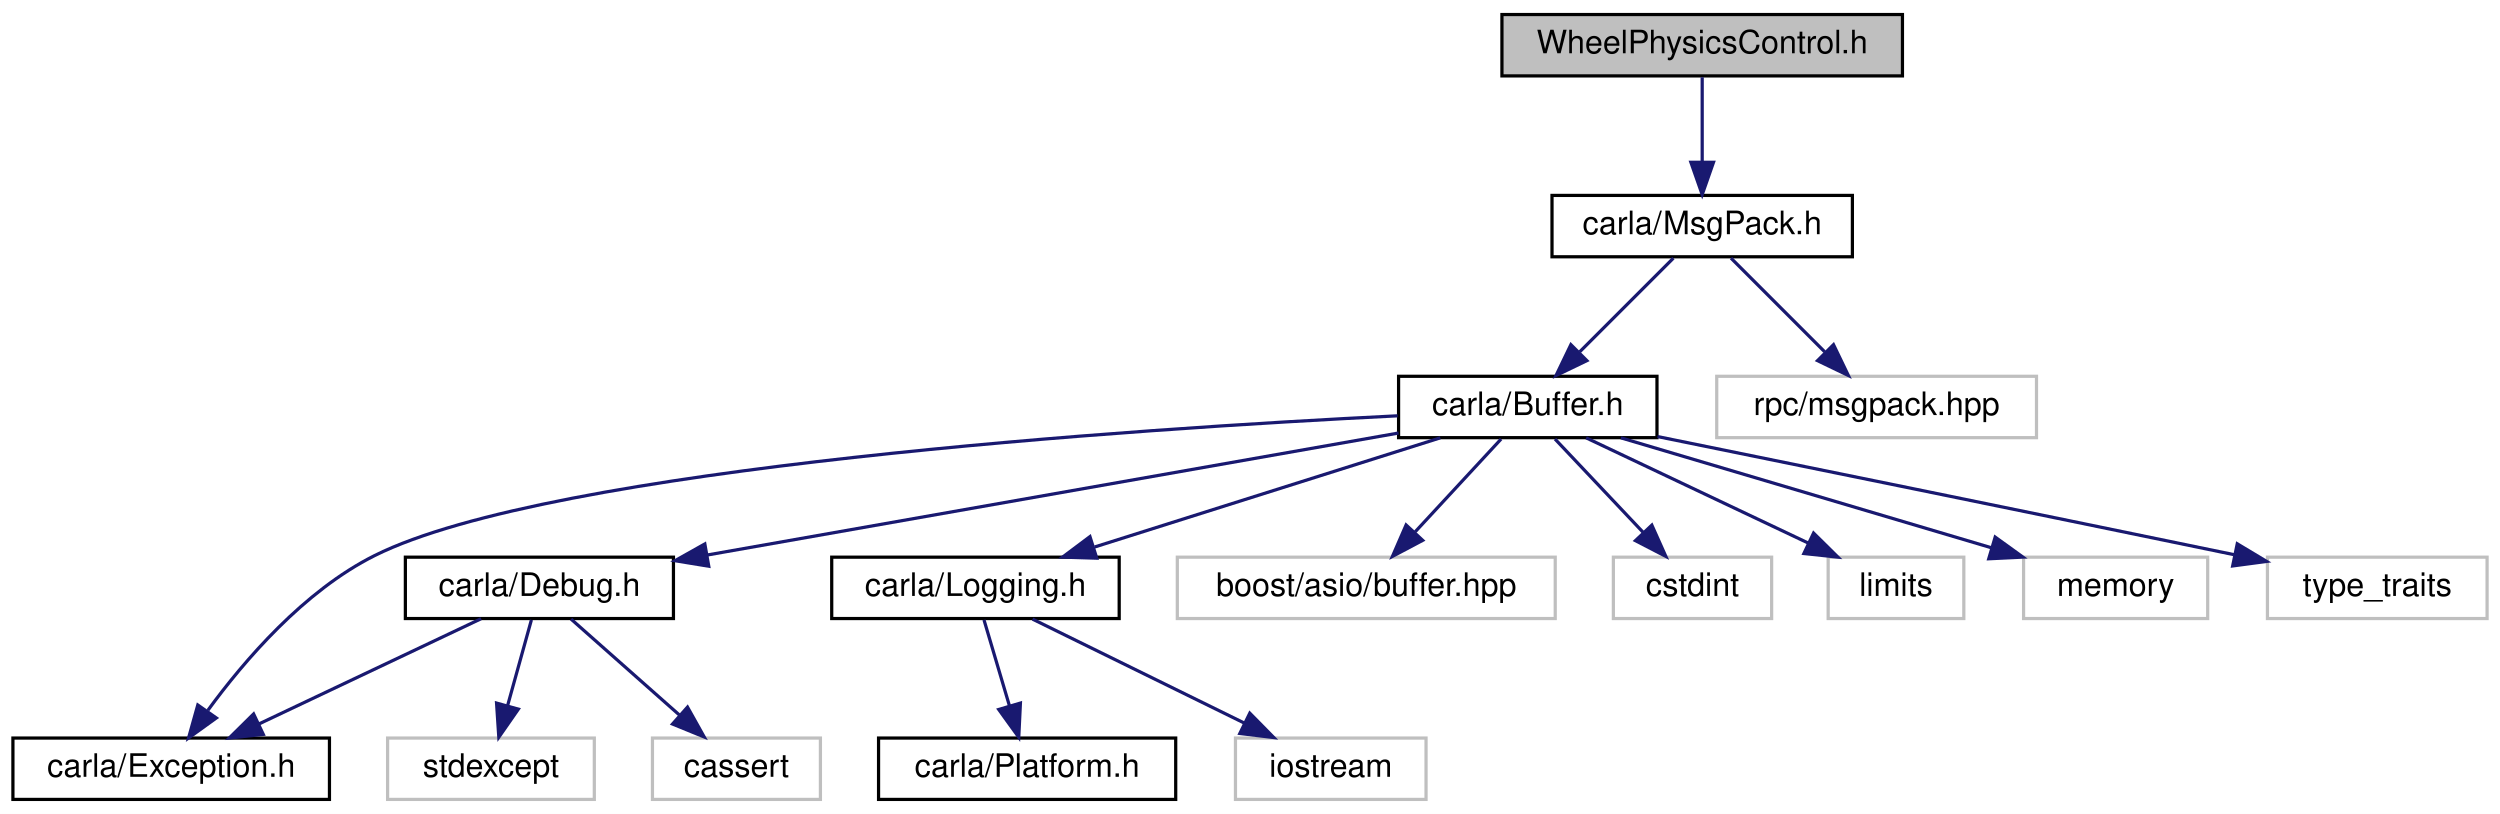
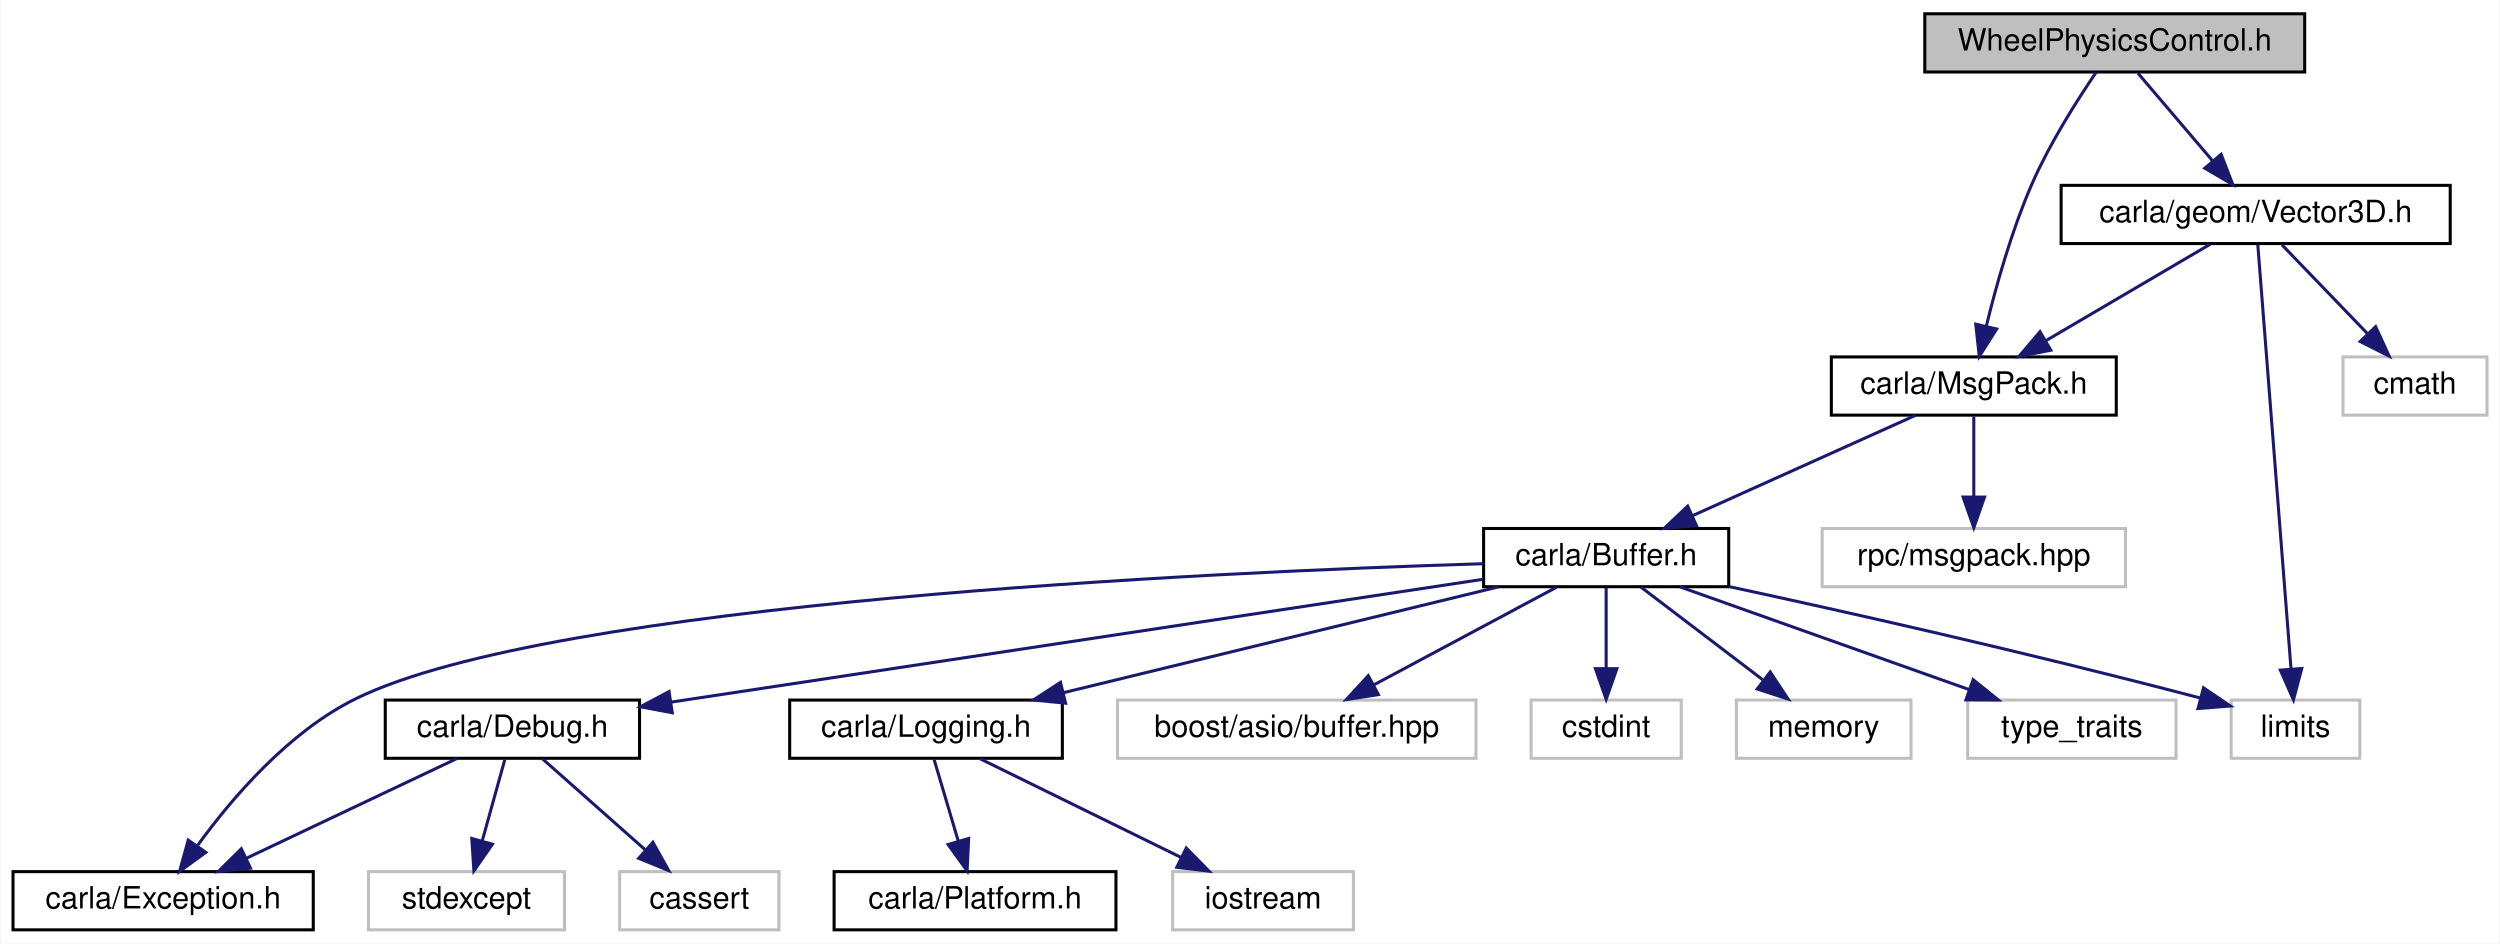
- <svg xmlns="http://www.w3.org/2000/svg" xmlns:xlink="http://www.w3.org/1999/xlink" width="774pt" height="252pt" viewBox="0.00 0.00 774.00 252.00">
-   <g id="graph0" class="graph" transform="scale(1 1) rotate(0) translate(4 248)">
-     <polygon fill="white" stroke="none" points="-4,4 -4,-248 770,-248 770,4 -4,4" />
+ <svg xmlns="http://www.w3.org/2000/svg" xmlns:xlink="http://www.w3.org/1999/xlink" width="816pt" height="308pt" viewBox="0.00 0.00 815.50 308.00">
+   <g id="graph0" class="graph" transform="scale(1 1) rotate(0) translate(4 304)">
+     <polygon fill="white" stroke="none" points="-4,4 -4,-304 811.5,-304 811.5,4 -4,4" />
    <g id="node1" class="node">
-       <polygon fill="#bfbfbf" stroke="black" points="461,-224.5 461,-243.5 585,-243.5 585,-224.5 461,-224.5" />
-       <text text-anchor="middle" x="523" y="-231.5" font-family="Helvetica,sans-Serif" font-size="10.00">WheelPhysicsControl.h</text>
+       <polygon fill="#bfbfbf" stroke="black" points="624,-280.5 624,-299.5 748,-299.5 748,-280.5 624,-280.5" />
+       <text text-anchor="middle" x="686" y="-287.5" font-family="Helvetica,sans-Serif" font-size="10.00">WheelPhysicsControl.h</text>
    </g>
    <g id="node2" class="node">
      <g id="a_node2">
-         <a xlink:href="../../d9/d6f/MsgPack_8h.html" target="_top" xlink:title="carla/MsgPack.h">
-           <polygon fill="white" stroke="black" points="476.5,-168.5 476.5,-187.5 569.5,-187.5 569.5,-168.5 476.5,-168.5" />
-           <text text-anchor="middle" x="523" y="-175.5" font-family="Helvetica,sans-Serif" font-size="10.00">carla/MsgPack.h</text>
+         <a xlink:href="../../de/d70/geom_2Vector3D_8h.html" target="_top" xlink:title="carla/geom/Vector3D.h">
+           <polygon fill="white" stroke="black" points="668.5,-224.5 668.5,-243.5 795.5,-243.5 795.5,-224.5 668.5,-224.5" />
+           <text text-anchor="middle" x="732" y="-231.5" font-family="Helvetica,sans-Serif" font-size="10.00">carla/geom/Vector3D.h</text>
        </a>
      </g>
    </g>
    <g id="edge1" class="edge">
-       <path fill="none" stroke="midnightblue" d="M523,-224.083C523,-217.006 523,-206.861 523,-197.986" />
-       <polygon fill="midnightblue" stroke="midnightblue" points="526.5,-197.751 523,-187.751 519.5,-197.751 526.5,-197.751" />
+       <path fill="none" stroke="midnightblue" d="M693.596,-280.083C700.227,-272.298 710.021,-260.801 718.058,-251.367" />
+       <polygon fill="midnightblue" stroke="midnightblue" points="720.725,-253.633 724.545,-243.751 715.396,-249.094 720.725,-253.633" />
    </g>
    <g id="node3" class="node">
      <g id="a_node3">
-         <a xlink:href="../../d2/dda/carla_2Buffer_8h.html" target="_top" xlink:title="carla/Buffer.h">
-           <polygon fill="white" stroke="black" points="429,-112.5 429,-131.5 509,-131.5 509,-112.5 429,-112.5" />
-           <text text-anchor="middle" x="469" y="-119.5" font-family="Helvetica,sans-Serif" font-size="10.00">carla/Buffer.h</text>
+         <a xlink:href="../../d9/d6f/MsgPack_8h.html" target="_top" xlink:title="carla/MsgPack.h">
+           <polygon fill="white" stroke="black" points="593.5,-168.5 593.5,-187.5 686.5,-187.5 686.5,-168.5 593.5,-168.5" />
+           <text text-anchor="middle" x="640" y="-175.5" font-family="Helvetica,sans-Serif" font-size="10.00">carla/MsgPack.h</text>
        </a>
      </g>
    </g>
+     <g id="edge20" class="edge">
+       <path fill="none" stroke="midnightblue" d="M679.922,-280.396C673.929,-271.595 664.843,-257.355 659,-244 652.373,-228.853 647.294,-210.733 644.061,-197.477" />
+       <polygon fill="midnightblue" stroke="midnightblue" points="647.453,-196.611 641.787,-187.658 640.634,-198.19 647.453,-196.611" />
+     </g>
    <g id="edge2" class="edge">
-       <path fill="none" stroke="midnightblue" d="M514.083,-168.083C506.22,-160.22 494.569,-148.569 485.081,-139.081" />
-       <polygon fill="midnightblue" stroke="midnightblue" points="487.297,-136.347 477.751,-131.751 482.347,-141.297 487.297,-136.347" />
+       <path fill="none" stroke="midnightblue" d="M717.219,-224.324C702.733,-215.822 680.427,-202.729 663.507,-192.797" />
+       <polygon fill="midnightblue" stroke="midnightblue" points="665.141,-189.698 654.745,-187.655 661.597,-195.735 665.141,-189.698" />
    </g>
-     <g id="node16" class="node">
-       <polygon fill="white" stroke="#bfbfbf" points="527.5,-112.5 527.5,-131.5 626.5,-131.5 626.5,-112.5 527.5,-112.5" />
-       <text text-anchor="middle" x="577" y="-119.5" font-family="Helvetica,sans-Serif" font-size="10.00">rpc/msgpack.hpp</text>
+     <g id="node14" class="node">
+       <polygon fill="white" stroke="#bfbfbf" points="724,-56.5 724,-75.5 766,-75.5 766,-56.5 724,-56.5" />
+       <text text-anchor="middle" x="745" y="-63.5" font-family="Helvetica,sans-Serif" font-size="10.00">limits</text>
    </g>
-     <g id="edge16" class="edge">
-       <path fill="none" stroke="midnightblue" d="M531.917,-168.083C539.78,-160.22 551.431,-148.569 560.919,-139.081" />
-       <polygon fill="midnightblue" stroke="midnightblue" points="563.653,-141.297 568.249,-131.751 558.703,-136.347 563.653,-141.297" />
+     <g id="edge19" class="edge">
+       <path fill="none" stroke="midnightblue" d="M732.699,-224.075C734.745,-197.945 740.755,-121.211 743.545,-85.577" />
+       <polygon fill="midnightblue" stroke="midnightblue" points="747.037,-85.811 744.329,-75.568 740.059,-85.264 747.037,-85.811" />
+     </g>
+     <g id="node18" class="node">
+       <polygon fill="white" stroke="#bfbfbf" points="760.5,-168.5 760.5,-187.5 807.5,-187.5 807.5,-168.5 760.5,-168.5" />
+       <text text-anchor="middle" x="784" y="-175.5" font-family="Helvetica,sans-Serif" font-size="10.00">cmath</text>
+     </g>
+     <g id="edge18" class="edge">
+       <path fill="none" stroke="midnightblue" d="M740.587,-224.083C748.159,-216.22 759.378,-204.569 768.514,-195.081" />
+       <polygon fill="midnightblue" stroke="midnightblue" points="771.158,-197.382 775.573,-187.751 766.115,-192.527 771.158,-197.382" />
    </g>
    <g id="node4" class="node">
      <g id="a_node4">
+         <a xlink:href="../../d2/dda/carla_2Buffer_8h.html" target="_top" xlink:title="carla/Buffer.h">
+           <polygon fill="white" stroke="black" points="480,-112.5 480,-131.5 560,-131.5 560,-112.5 480,-112.5" />
+           <text text-anchor="middle" x="520" y="-119.5" font-family="Helvetica,sans-Serif" font-size="10.00">carla/Buffer.h</text>
+         </a>
+       </g>
+     </g>
+     <g id="edge3" class="edge">
+       <path fill="none" stroke="midnightblue" d="M620.986,-168.444C601.412,-159.636 570.692,-145.812 548.271,-135.722" />
+       <polygon fill="midnightblue" stroke="midnightblue" points="549.481,-132.428 538.925,-131.516 546.608,-138.812 549.481,-132.428" />
+     </g>
+     <g id="node17" class="node">
+       <polygon fill="white" stroke="#bfbfbf" points="590.5,-112.5 590.5,-131.5 689.5,-131.5 689.5,-112.5 590.5,-112.5" />
+       <text text-anchor="middle" x="640" y="-119.5" font-family="Helvetica,sans-Serif" font-size="10.00">rpc/msgpack.hpp</text>
+     </g>
+     <g id="edge17" class="edge">
+       <path fill="none" stroke="midnightblue" d="M640,-168.083C640,-161.006 640,-150.861 640,-141.986" />
+       <polygon fill="midnightblue" stroke="midnightblue" points="643.5,-141.751 640,-131.751 636.5,-141.751 643.5,-141.751" />
+     </g>
+     <g id="node5" class="node">
+       <g id="a_node5">
        <a xlink:href="../../d4/deb/Debug_8h.html" target="_top" xlink:title="carla/Debug.h">
          <polygon fill="white" stroke="black" points="121.5,-56.5 121.5,-75.5 204.5,-75.5 204.5,-56.5 121.5,-56.5" />
          <text text-anchor="middle" x="163" y="-63.5" font-family="Helvetica,sans-Serif" font-size="10.00">carla/Debug.h</text>
        </a>
      </g>
    </g>
-     <g id="edge3" class="edge">
-       <path fill="none" stroke="midnightblue" d="M428.996,-113.94C374.171,-104.265 275.61,-86.872 215.083,-76.191" />
-       <polygon fill="midnightblue" stroke="midnightblue" points="215.432,-72.699 204.976,-74.408 214.216,-79.592 215.432,-72.699" />
+     <g id="edge4" class="edge">
+       <path fill="none" stroke="midnightblue" d="M479.742,-114.91C414.738,-105.078 286.714,-85.713 214.932,-74.855" />
+       <polygon fill="midnightblue" stroke="midnightblue" points="215.174,-71.352 204.763,-73.317 214.128,-78.273 215.174,-71.352" />
    </g>
-     <g id="node5" class="node">
-       <g id="a_node5">
+     <g id="node6" class="node">
+       <g id="a_node6">
        <a xlink:href="../../d8/d8a/Exception_8h.html" target="_top" xlink:title="carla/Exception.h">
          <polygon fill="white" stroke="black" points="0,-0.5 0,-19.5 98,-19.5 98,-0.5 0,-0.5" />
          <text text-anchor="middle" x="49" y="-7.5" font-family="Helvetica,sans-Serif" font-size="10.00">carla/Exception.h</text>
        </a>
      </g>
    </g>
-     <g id="edge7" class="edge">
-       <path fill="none" stroke="midnightblue" d="M428.698,-119.266C347.4,-115.231 166.839,-103.389 112,-76 90.111,-65.068 71.545,-43.392 60.356,-28.084" />
-       <polygon fill="midnightblue" stroke="midnightblue" points="62.975,-25.721 54.379,-19.528 57.237,-29.73 62.975,-25.721" />
+     <g id="edge8" class="edge">
+       <path fill="none" stroke="midnightblue" d="M479.832,-120.003C390.089,-117.228 176.159,-107.424 112,-76 90.027,-65.238 71.479,-43.526 60.317,-28.162" />
+       <polygon fill="midnightblue" stroke="midnightblue" points="62.933,-25.793 54.357,-19.571 57.182,-29.783 62.933,-25.793" />
    </g>
-     <g id="node8" class="node">
-       <g id="a_node8">
+     <g id="node9" class="node">
+       <g id="a_node9">
        <a xlink:href="../../de/d87/Logging_8h.html" target="_top" xlink:title="carla/Logging.h">
          <polygon fill="white" stroke="black" points="253.5,-56.5 253.5,-75.5 342.5,-75.5 342.5,-56.5 253.5,-56.5" />
          <text text-anchor="middle" x="298" y="-63.5" font-family="Helvetica,sans-Serif" font-size="10.00">carla/Logging.h</text>
        </a>
      </g>
    </g>
-     <g id="edge8" class="edge">
-       <path fill="none" stroke="midnightblue" d="M441.905,-112.444C413.012,-103.32 367.075,-88.813 334.895,-78.651" />
-       <polygon fill="midnightblue" stroke="midnightblue" points="335.559,-75.19 324.969,-75.516 333.451,-81.865 335.559,-75.19" />
+     <g id="edge9" class="edge">
+       <path fill="none" stroke="midnightblue" d="M484.823,-112.444C446.421,-103.102 384.824,-88.119 342.945,-77.933" />
+       <polygon fill="midnightblue" stroke="midnightblue" points="343.556,-74.479 333.012,-75.516 341.901,-81.281 343.556,-74.479" />
    </g>
-     <g id="node11" class="node">
+     <g id="node12" class="node">
      <polygon fill="white" stroke="#bfbfbf" points="360.5,-56.5 360.5,-75.5 477.5,-75.5 477.5,-56.5 360.5,-56.5" />
      <text text-anchor="middle" x="419" y="-63.5" font-family="Helvetica,sans-Serif" font-size="10.00">boost/asio/buffer.hpp</text>
    </g>
-     <g id="edge11" class="edge">
-       <path fill="none" stroke="midnightblue" d="M460.744,-112.083C453.535,-104.298 442.89,-92.802 434.154,-83.367" />
-       <polygon fill="midnightblue" stroke="midnightblue" points="436.465,-80.711 427.103,-75.751 431.329,-85.467 436.465,-80.711" />
+     <g id="edge12" class="edge">
+       <path fill="none" stroke="midnightblue" d="M503.773,-112.324C487.649,-103.703 462.7,-90.364 444.036,-80.385" />
+       <polygon fill="midnightblue" stroke="midnightblue" points="445.656,-77.283 435.187,-75.654 442.356,-83.456 445.656,-77.283" />
    </g>
-     <g id="node12" class="node">
+     <g id="node13" class="node">
      <polygon fill="white" stroke="#bfbfbf" points="495.5,-56.5 495.5,-75.5 544.5,-75.5 544.5,-56.5 495.5,-56.5" />
      <text text-anchor="middle" x="520" y="-63.5" font-family="Helvetica,sans-Serif" font-size="10.00">cstdint</text>
    </g>
-     <g id="edge12" class="edge">
-       <path fill="none" stroke="midnightblue" d="M477.422,-112.083C484.848,-104.22 495.852,-92.569 504.812,-83.081" />
-       <polygon fill="midnightblue" stroke="midnightblue" points="507.413,-85.424 511.735,-75.751 502.324,-80.618 507.413,-85.424" />
-     </g>
-     <g id="node13" class="node">
-       <polygon fill="white" stroke="#bfbfbf" points="562,-56.5 562,-75.5 604,-75.5 604,-56.5 562,-56.5" />
-       <text text-anchor="middle" x="583" y="-63.5" font-family="Helvetica,sans-Serif" font-size="10.00">limits</text>
-     </g>
    <g id="edge13" class="edge">
-       <path fill="none" stroke="midnightblue" d="M487.064,-112.444C505.575,-103.675 534.581,-89.936 555.855,-79.858" />
-       <polygon fill="midnightblue" stroke="midnightblue" points="557.482,-82.96 565.021,-75.516 554.485,-76.634 557.482,-82.96" />
-     </g>
-     <g id="node14" class="node">
-       <polygon fill="white" stroke="#bfbfbf" points="622.5,-56.5 622.5,-75.5 679.5,-75.5 679.5,-56.5 622.5,-56.5" />
-       <text text-anchor="middle" x="651" y="-63.5" font-family="Helvetica,sans-Serif" font-size="10.00">memory</text>
+       <path fill="none" stroke="midnightblue" d="M520,-112.083C520,-105.006 520,-94.861 520,-85.987" />
+       <polygon fill="midnightblue" stroke="midnightblue" points="523.5,-85.751 520,-75.751 516.5,-85.751 523.5,-85.751" />
    </g>
    <g id="edge14" class="edge">
-       <path fill="none" stroke="midnightblue" d="M497.838,-112.444C528.856,-103.241 578.329,-88.562 612.618,-78.388" />
-       <polygon fill="midnightblue" stroke="midnightblue" points="613.705,-81.716 622.296,-75.516 611.714,-75.005 613.705,-81.716" />
+       <path fill="none" stroke="midnightblue" d="M560.147,-112.53C597.617,-104.448 655.286,-91.561 713.941,-76.158" />
+       <polygon fill="midnightblue" stroke="midnightblue" points="714.972,-79.505 723.743,-73.562 713.18,-72.739 714.972,-79.505" />
    </g>
    <g id="node15" class="node">
-       <polygon fill="white" stroke="#bfbfbf" points="698,-56.5 698,-75.5 766,-75.5 766,-56.5 698,-56.5" />
-       <text text-anchor="middle" x="732" y="-63.5" font-family="Helvetica,sans-Serif" font-size="10.00">type_traits</text>
+       <polygon fill="white" stroke="#bfbfbf" points="562.5,-56.5 562.5,-75.5 619.5,-75.5 619.5,-56.5 562.5,-56.5" />
+       <text text-anchor="middle" x="591" y="-63.5" font-family="Helvetica,sans-Serif" font-size="10.00">memory</text>
    </g>
    <g id="edge15" class="edge">
-       <path fill="none" stroke="midnightblue" d="M509.156,-112.843C551.2,-104.291 619.426,-90.376 687.67,-76.269" />
-       <polygon fill="midnightblue" stroke="midnightblue" points="688.652,-79.64 697.735,-74.186 687.234,-72.785 688.652,-79.64" />
+       <path fill="none" stroke="midnightblue" d="M531.407,-112.324C542.109,-104.185 558.341,-91.84 571.163,-82.087" />
+       <polygon fill="midnightblue" stroke="midnightblue" points="573.544,-84.673 579.385,-75.834 569.307,-79.102 573.544,-84.673" />
    </g>
-     <g id="edge4" class="edge">
+     <g id="node16" class="node">
+       <polygon fill="white" stroke="#bfbfbf" points="638,-56.5 638,-75.5 706,-75.5 706,-56.5 638,-56.5" />
+       <text text-anchor="middle" x="672" y="-63.5" font-family="Helvetica,sans-Serif" font-size="10.00">type_traits</text>
+     </g>
+     <g id="edge16" class="edge">
+       <path fill="none" stroke="midnightblue" d="M544.085,-112.444C569.545,-103.399 609.894,-89.064 638.459,-78.916" />
+       <polygon fill="midnightblue" stroke="midnightblue" points="639.777,-82.162 648.028,-75.516 637.433,-75.566 639.777,-82.162" />
+     </g>
+     <g id="edge5" class="edge">
      <path fill="none" stroke="midnightblue" d="M144.936,-56.444C126.425,-47.675 97.419,-33.935 76.144,-23.858" />
      <polygon fill="midnightblue" stroke="midnightblue" points="77.515,-20.634 66.979,-19.516 74.518,-26.96 77.515,-20.634" />
    </g>
-     <g id="node6" class="node">
+     <g id="node7" class="node">
      <polygon fill="white" stroke="#bfbfbf" points="116,-0.5 116,-19.5 180,-19.5 180,-0.5 116,-0.5" />
      <text text-anchor="middle" x="148" y="-7.5" font-family="Helvetica,sans-Serif" font-size="10.00">stdexcept</text>
    </g>
-     <g id="edge5" class="edge">
+     <g id="edge6" class="edge">
      <path fill="none" stroke="midnightblue" d="M160.523,-56.083C158.514,-48.849 155.614,-38.409 153.11,-29.397" />
      <polygon fill="midnightblue" stroke="midnightblue" points="156.48,-28.45 150.431,-19.751 149.735,-30.323 156.48,-28.45" />
    </g>
-     <g id="node7" class="node">
+     <g id="node8" class="node">
      <polygon fill="white" stroke="#bfbfbf" points="198,-0.5 198,-19.5 250,-19.5 250,-0.5 198,-0.5" />
      <text text-anchor="middle" x="224" y="-7.5" font-family="Helvetica,sans-Serif" font-size="10.00">cassert</text>
    </g>
-     <g id="edge6" class="edge">
+     <g id="edge7" class="edge">
      <path fill="none" stroke="midnightblue" d="M172.801,-56.324C181.818,-48.341 195.406,-36.313 206.318,-26.653" />
      <polygon fill="midnightblue" stroke="midnightblue" points="208.853,-29.083 214.021,-19.834 204.213,-23.842 208.853,-29.083" />
    </g>
-     <g id="node9" class="node">
-       <g id="a_node9">
+     <g id="node10" class="node">
+       <g id="a_node10">
        <a xlink:href="../../d9/dd0/Platform_8h.html" target="_top" xlink:title="carla/Platform.h">
          <polygon fill="white" stroke="black" points="268,-0.5 268,-19.5 360,-19.5 360,-0.5 268,-0.5" />
          <text text-anchor="middle" x="314" y="-7.5" font-family="Helvetica,sans-Serif" font-size="10.00">carla/Platform.h</text>
        </a>
      </g>
    </g>
-     <g id="edge9" class="edge">
+     <g id="edge10" class="edge">
      <path fill="none" stroke="midnightblue" d="M300.642,-56.083C302.786,-48.849 305.879,-38.409 308.549,-29.397" />
      <polygon fill="midnightblue" stroke="midnightblue" points="311.922,-30.333 311.407,-19.751 305.21,-28.345 311.922,-30.333" />
    </g>
-     <g id="node10" class="node">
+     <g id="node11" class="node">
      <polygon fill="white" stroke="#bfbfbf" points="378.5,-0.5 378.5,-19.5 437.5,-19.5 437.5,-0.5 378.5,-0.5" />
      <text text-anchor="middle" x="408" y="-7.5" font-family="Helvetica,sans-Serif" font-size="10.00">iostream</text>
    </g>
-     <g id="edge10" class="edge">
+     <g id="edge11" class="edge">
      <path fill="none" stroke="midnightblue" d="M315.673,-56.324C333.394,-47.625 360.903,-34.12 381.288,-24.113" />
      <polygon fill="midnightblue" stroke="midnightblue" points="382.936,-27.203 390.37,-19.654 379.851,-20.919 382.936,-27.203" />
    </g>
  </g>
</svg>
